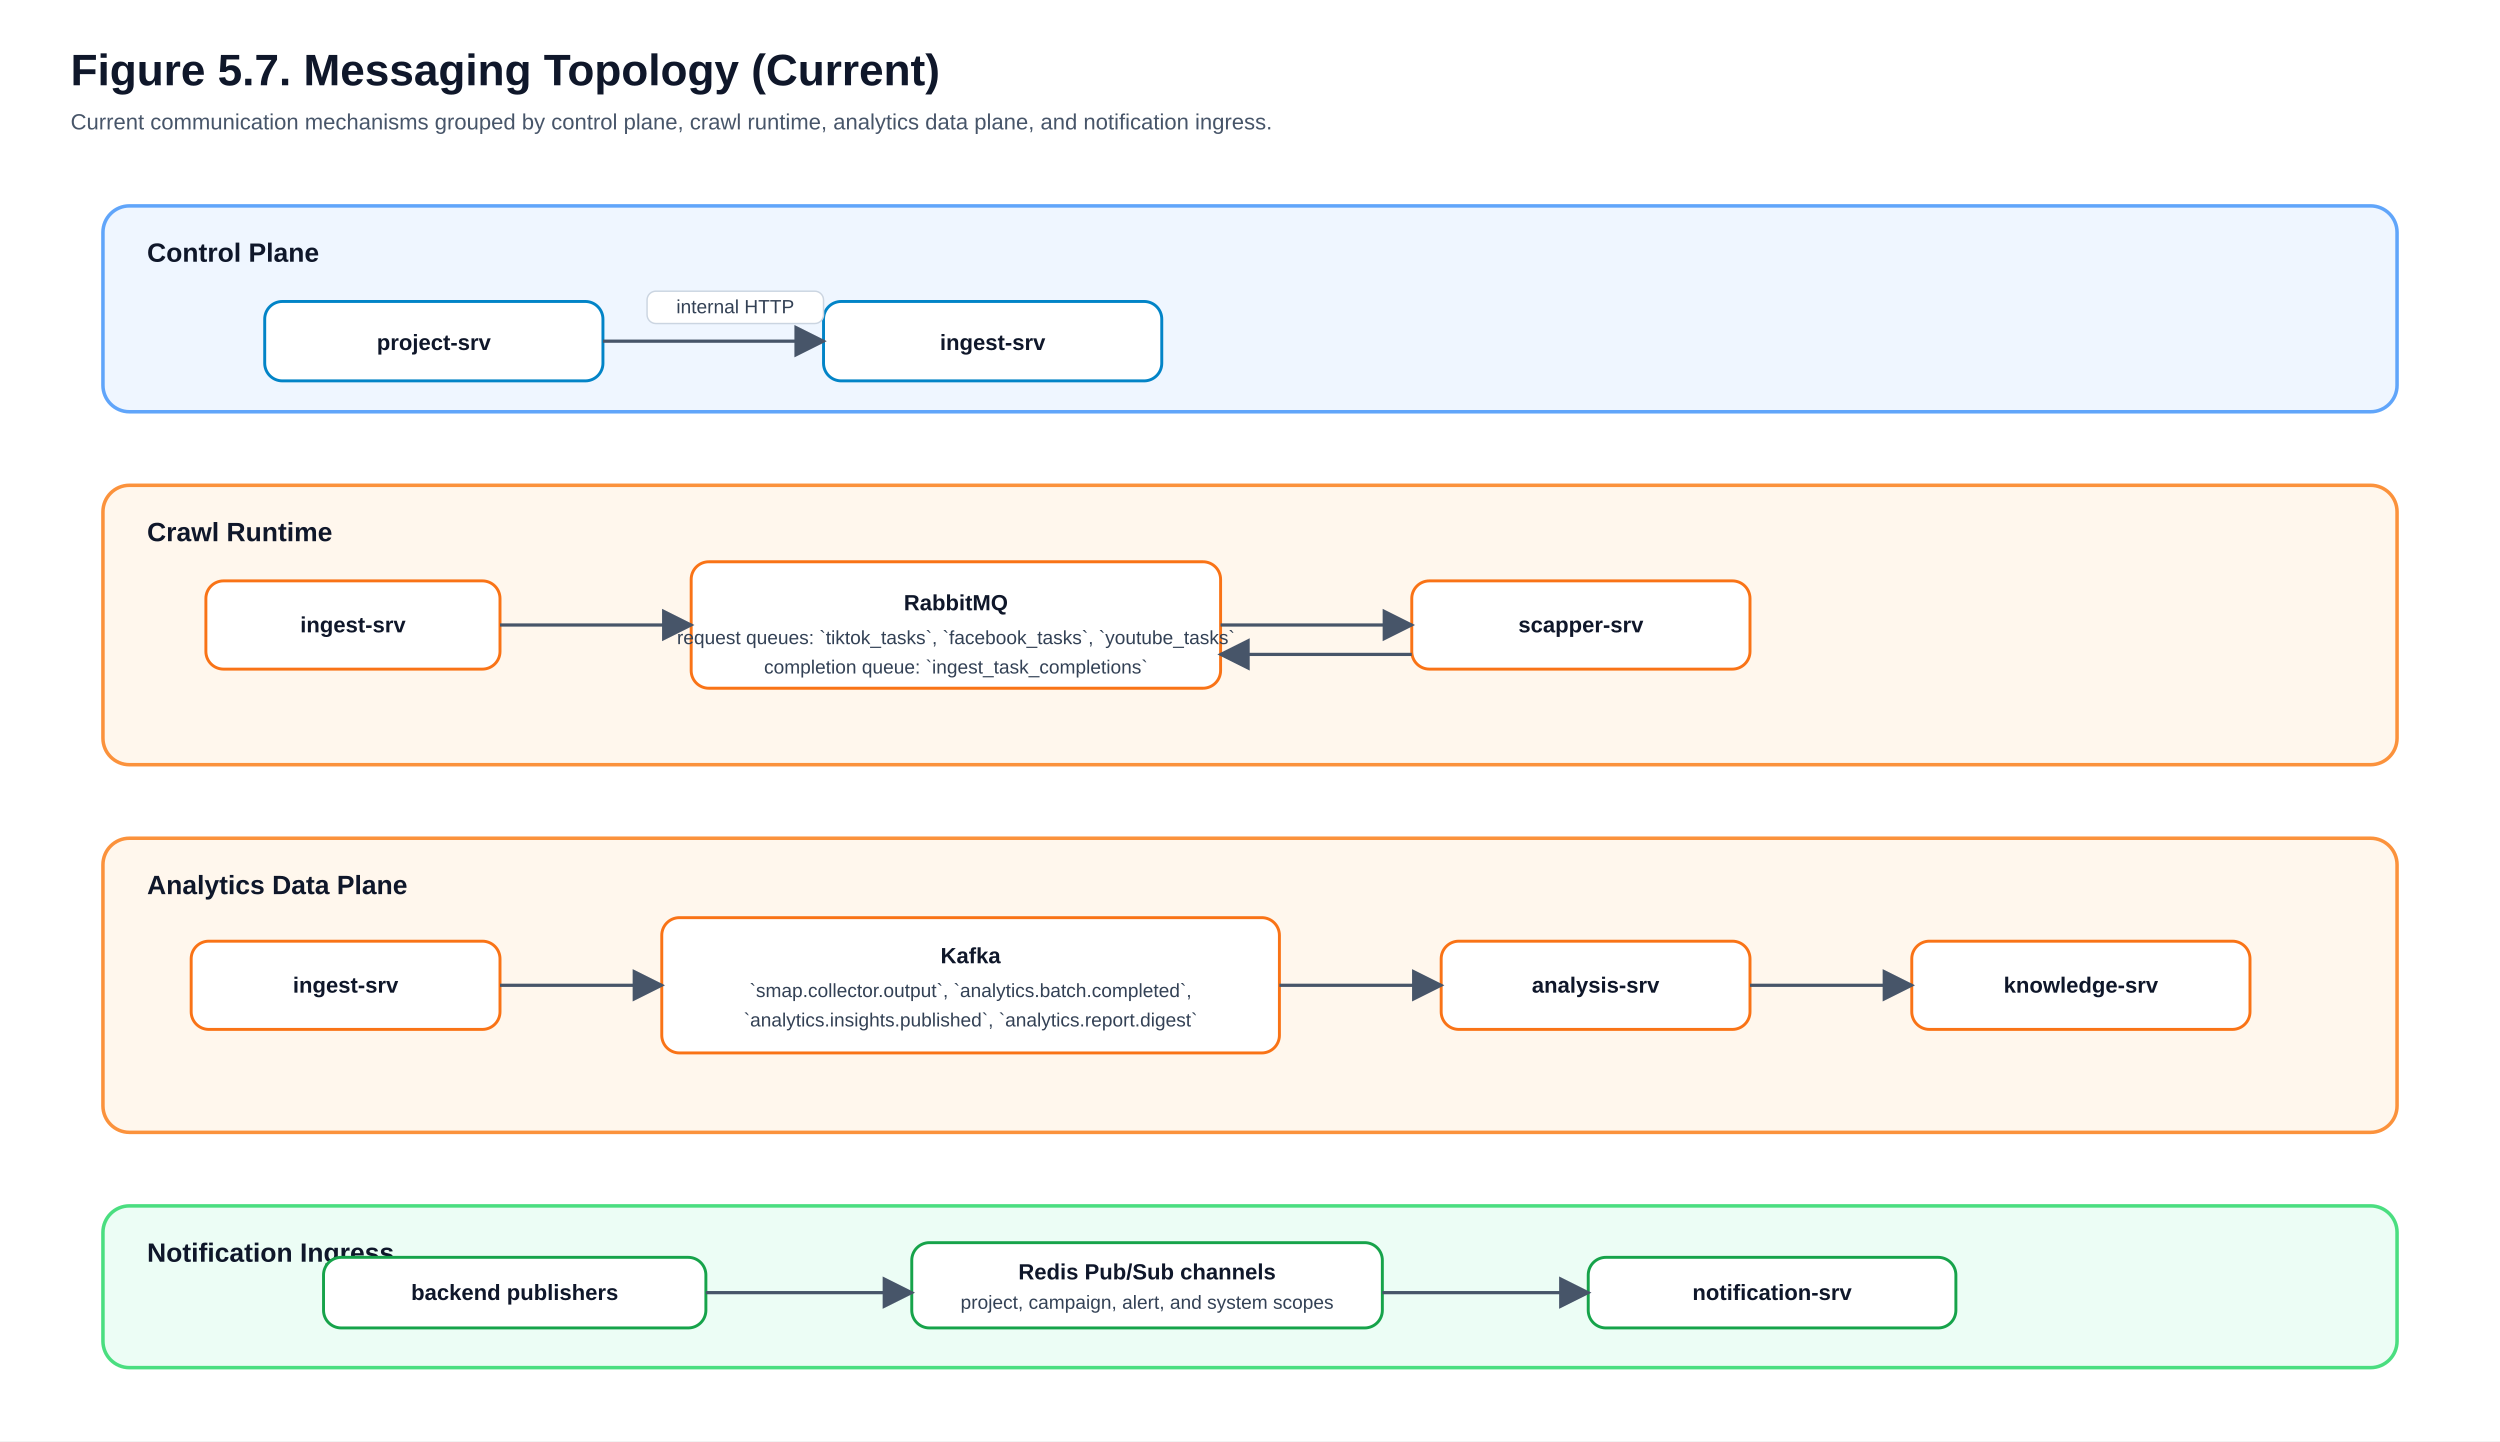
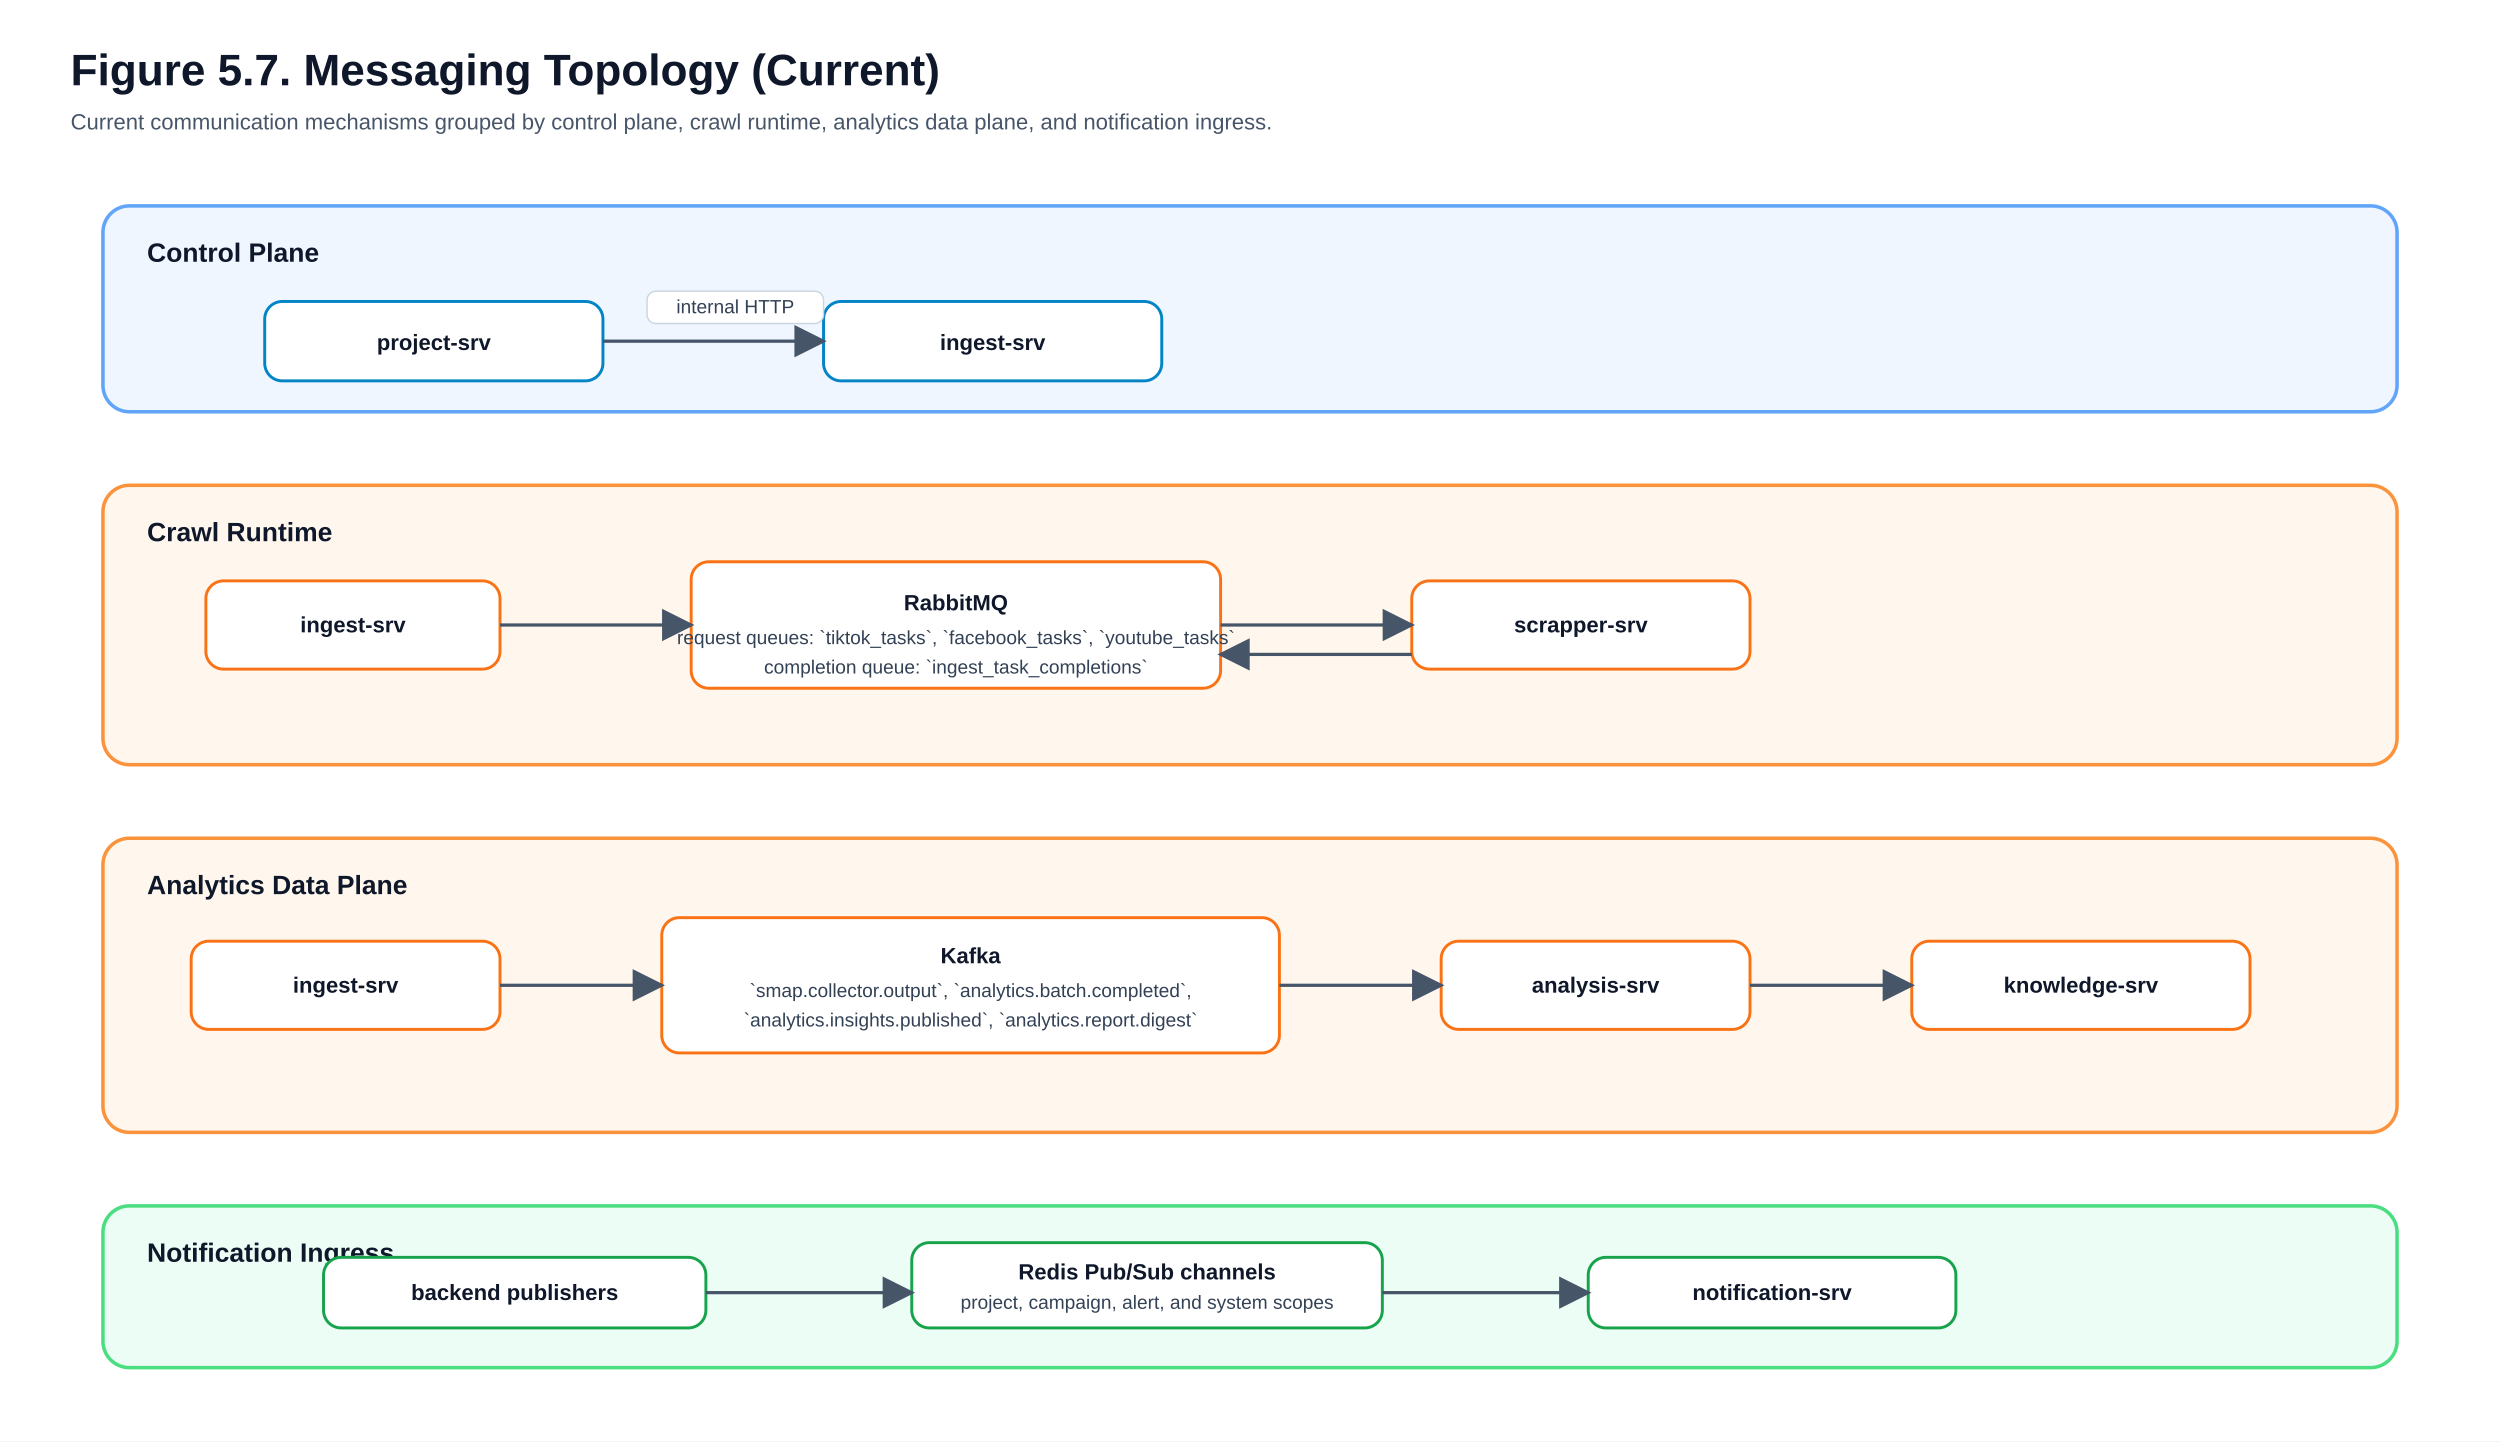
<svg xmlns="http://www.w3.org/2000/svg" width="1700" height="980" viewBox="0 0 1700 980">
  <defs>
    <style>
      .title { font-family: Arial, Helvetica, sans-serif; font-size: 30px; font-weight: 700; fill: #0f172a; }
      .subtitle { font-family: Arial, Helvetica, sans-serif; font-size: 15px; fill: #475569; }
      .lane { font-family: Arial, Helvetica, sans-serif; font-size: 18px; font-weight: 700; fill: #0f172a; }
      .label { font-family: Arial, Helvetica, sans-serif; font-size: 15px; font-weight: 700; fill: #0f172a; }
      .body { font-family: Arial, Helvetica, sans-serif; font-size: 13px; fill: #334155; }
      .edge { stroke: #475569; stroke-width: 2.2; fill: none; marker-end: url(#arrow); }
    </style>
    <marker id="arrow" markerWidth="10" markerHeight="10" refX="9" refY="5" orient="auto">
      <path d="M0,0 L10,5 L0,10 z" fill="#475569" />
    </marker>
  </defs>
  <rect width="100%" height="100%" fill="#ffffff" />
  <text x="48" y="58" class="title">Figure 5.7. Messaging Topology (Current)</text>
  <text x="48" y="88" class="subtitle">Current communication mechanisms grouped by control plane, crawl runtime, analytics data plane, and notification ingress.</text>
  <rect x="70" y="140" width="1560" height="140" rx="18" fill="#eff6ff" stroke="#60a5fa" stroke-width="2.4" />
  <text x="100" y="178" class="lane">Control Plane</text>
  <rect x="180" y="205" width="230" height="54" rx="12" fill="#ffffff" stroke="#0284c7" stroke-width="2" />
  <rect x="560" y="205" width="230" height="54" rx="12" fill="#ffffff" stroke="#0284c7" stroke-width="2" />
  <text x="295" y="238" text-anchor="middle" class="label">project-srv</text>
  <text x="675" y="238" text-anchor="middle" class="label">ingest-srv</text>
  <path d="M410 232 L560 232" class="edge" />
  <rect x="440" y="198" width="120" height="22" rx="6" fill="#ffffff" stroke="#cbd5e1" />
  <text x="500" y="213" text-anchor="middle" class="body">internal HTTP</text>
  <rect x="70" y="330" width="1560" height="190" rx="18" fill="#fff7ed" stroke="#fb923c" stroke-width="2.4" />
  <text x="100" y="368" class="lane">Crawl Runtime</text>
  <rect x="140" y="395" width="200" height="60" rx="12" fill="#ffffff" stroke="#f97316" stroke-width="2" />
  <rect x="470" y="382" width="360" height="86" rx="12" fill="#ffffff" stroke="#f97316" stroke-width="2" />
  <rect x="960" y="395" width="230" height="60" rx="12" fill="#ffffff" stroke="#f97316" stroke-width="2" />
  <text x="240" y="430" text-anchor="middle" class="label">ingest-srv</text>
  <text x="650" y="415" text-anchor="middle" class="label">RabbitMQ</text>
  <text x="650" y="438" text-anchor="middle" class="body">request queues: `tiktok_tasks`, `facebook_tasks`, `youtube_tasks`</text>
  <text x="650" y="458" text-anchor="middle" class="body">completion queue: `ingest_task_completions`</text>
-   <text x="1075" y="430" text-anchor="middle" class="label">scapper-srv</text>
+   <text x="1075" y="430" text-anchor="middle" class="label">scrapper-srv</text>
  <path d="M340 425 L470 425" class="edge" />
  <path d="M830 425 L960 425" class="edge" />
  <path d="M960 445 L830 445" class="edge" />
  <rect x="70" y="570" width="1560" height="200" rx="18" fill="#fff7ed" stroke="#fb923c" stroke-width="2.4" />
  <text x="100" y="608" class="lane">Analytics Data Plane</text>
  <rect x="130" y="640" width="210" height="60" rx="12" fill="#ffffff" stroke="#f97316" stroke-width="2" />
  <rect x="450" y="624" width="420" height="92" rx="12" fill="#ffffff" stroke="#f97316" stroke-width="2" />
  <rect x="980" y="640" width="210" height="60" rx="12" fill="#ffffff" stroke="#f97316" stroke-width="2" />
  <rect x="1300" y="640" width="230" height="60" rx="12" fill="#ffffff" stroke="#f97316" stroke-width="2" />
  <text x="235" y="675" text-anchor="middle" class="label">ingest-srv</text>
  <text x="660" y="655" text-anchor="middle" class="label">Kafka</text>
  <text x="660" y="678" text-anchor="middle" class="body">`smap.collector.output`, `analytics.batch.completed`,</text>
  <text x="660" y="698" text-anchor="middle" class="body">`analytics.insights.published`, `analytics.report.digest`</text>
  <text x="1085" y="675" text-anchor="middle" class="label">analysis-srv</text>
  <text x="1415" y="675" text-anchor="middle" class="label">knowledge-srv</text>
  <path d="M340 670 L450 670" class="edge" />
  <path d="M870 670 L980 670" class="edge" />
  <path d="M1190 670 L1300 670" class="edge" />
  <rect x="70" y="820" width="1560" height="110" rx="18" fill="#ecfdf5" stroke="#4ade80" stroke-width="2.4" />
  <text x="100" y="858" class="lane">Notification Ingress</text>
  <rect x="220" y="855" width="260" height="48" rx="12" fill="#ffffff" stroke="#16a34a" stroke-width="2" />
  <rect x="620" y="845" width="320" height="58" rx="12" fill="#ffffff" stroke="#16a34a" stroke-width="2" />
  <rect x="1080" y="855" width="250" height="48" rx="12" fill="#ffffff" stroke="#16a34a" stroke-width="2" />
  <text x="350" y="884" text-anchor="middle" class="label">backend publishers</text>
  <text x="780" y="870" text-anchor="middle" class="label">Redis Pub/Sub channels</text>
  <text x="780" y="890" text-anchor="middle" class="body">project, campaign, alert, and system scopes</text>
  <text x="1205" y="884" text-anchor="middle" class="label">notification-srv</text>
  <path d="M480 879 L620 879" class="edge" />
  <path d="M940 879 L1080 879" class="edge" />
</svg>
